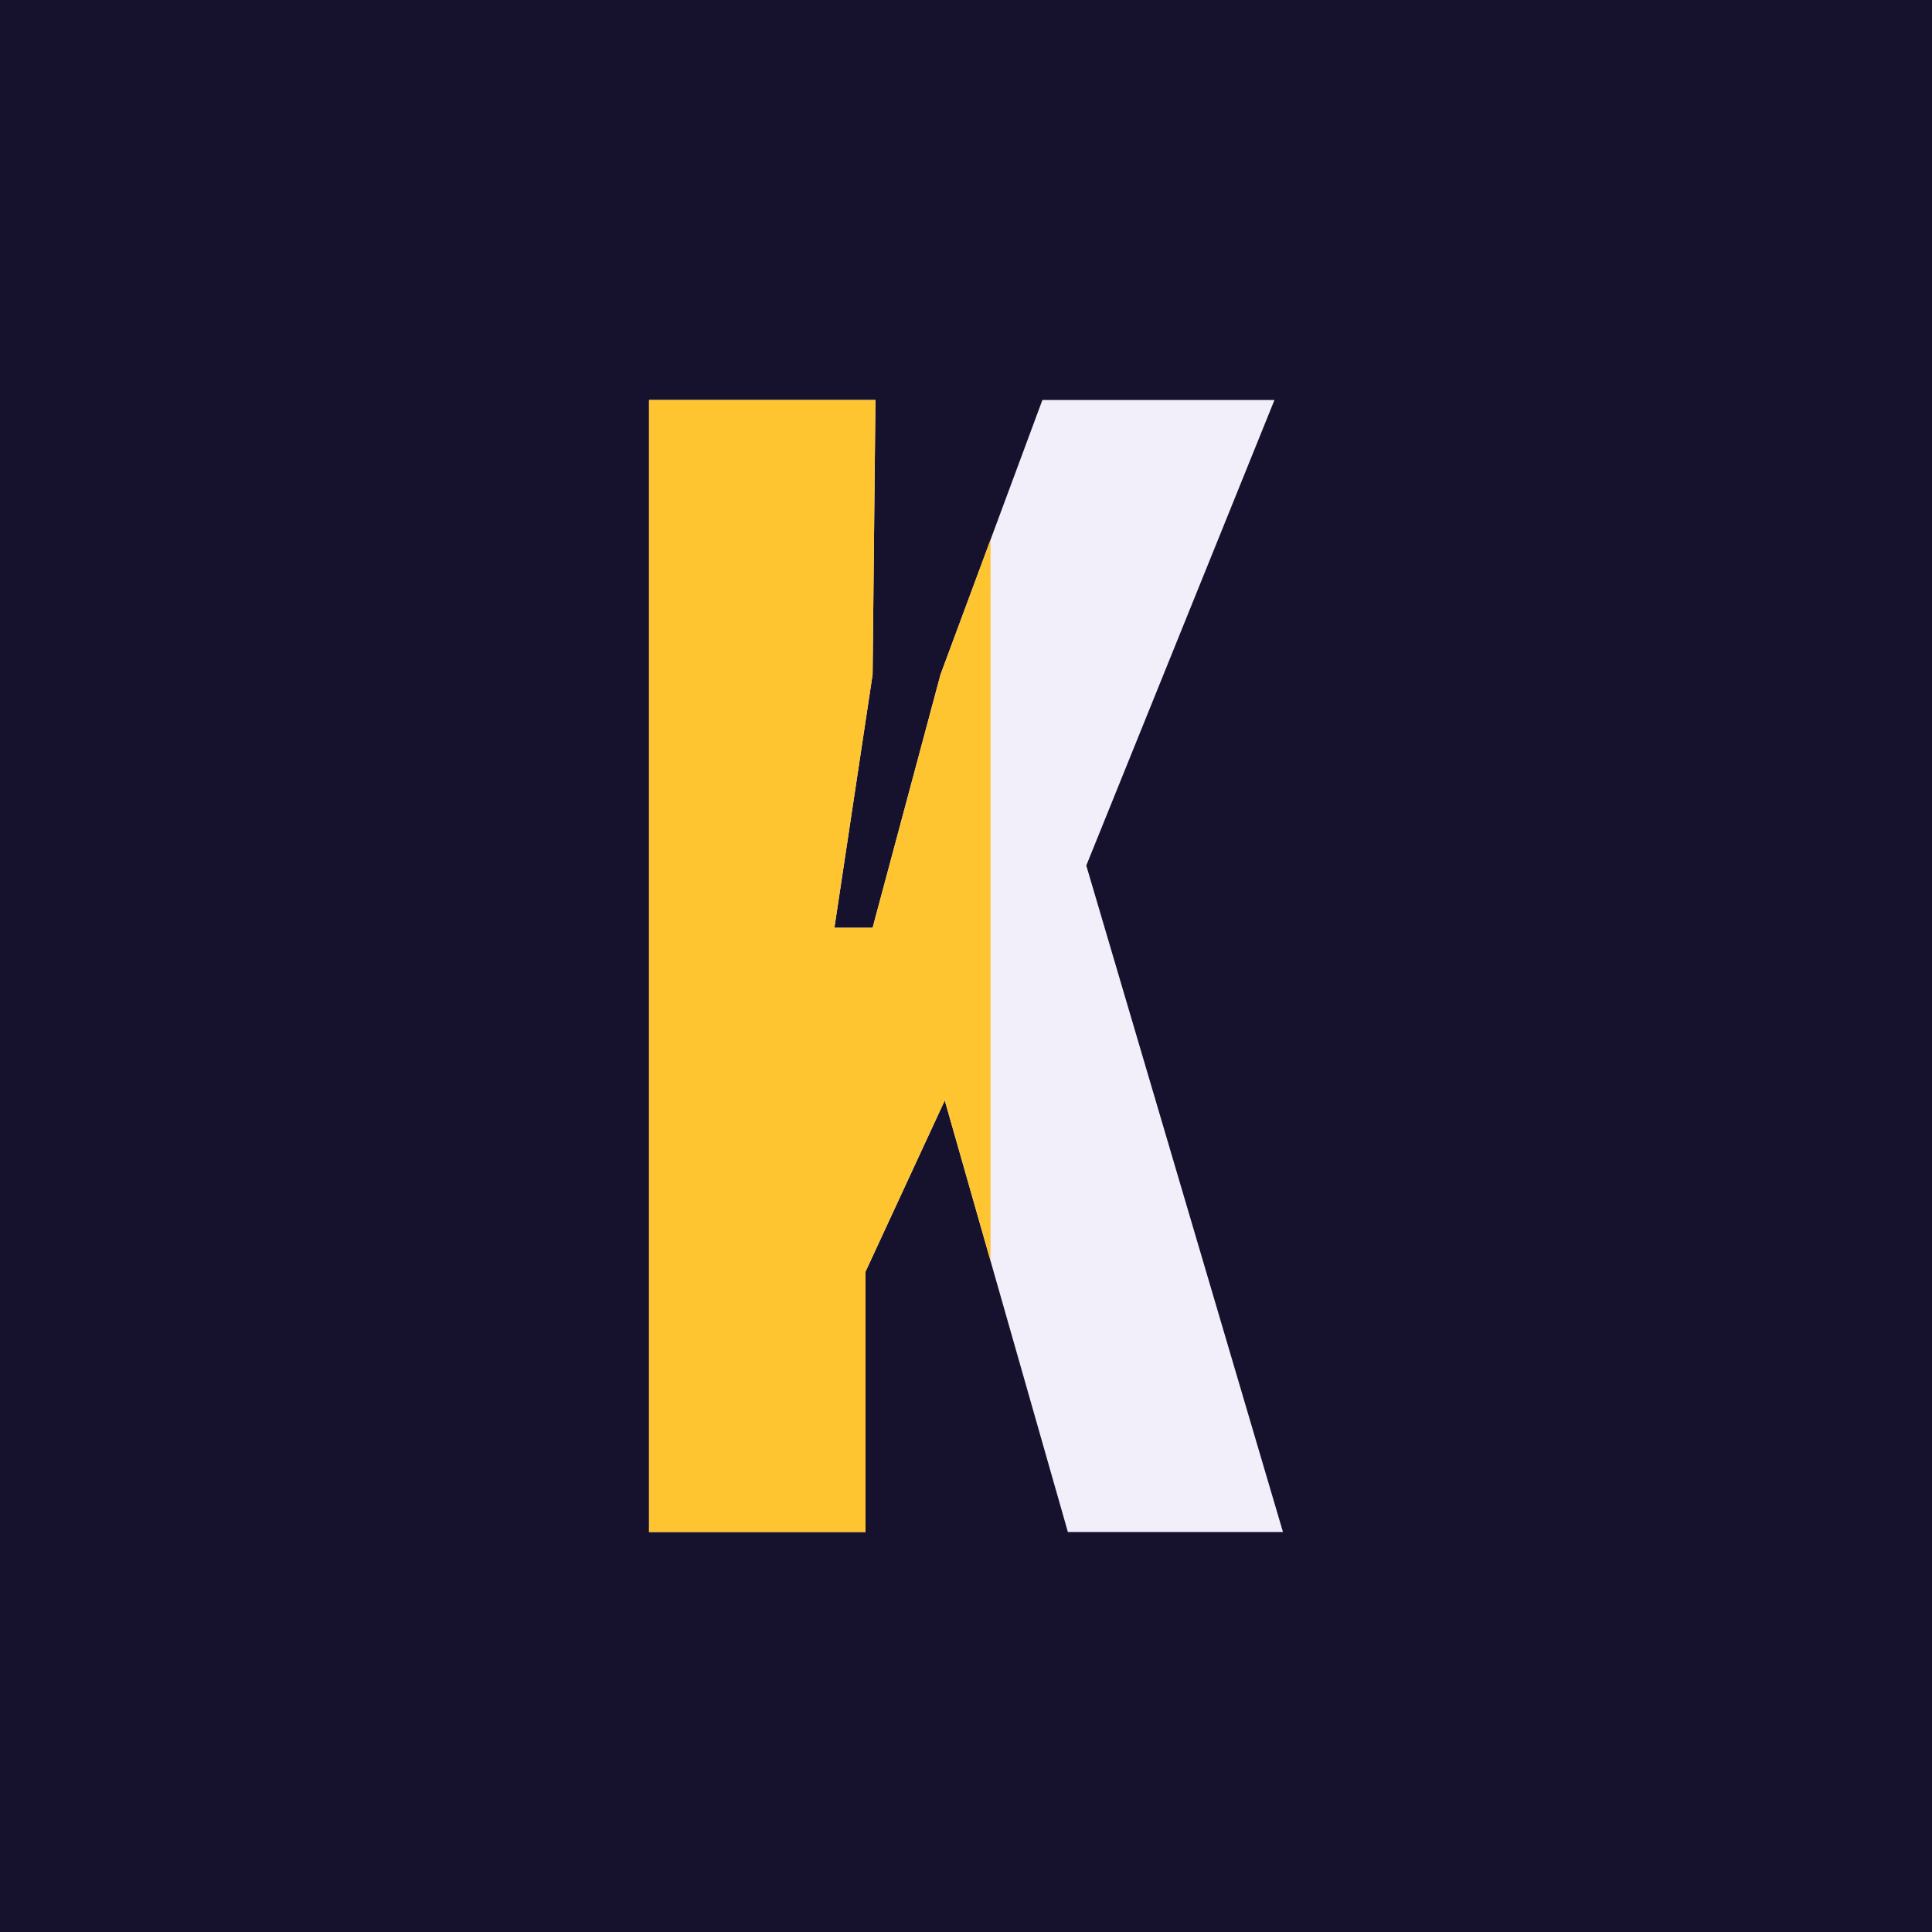
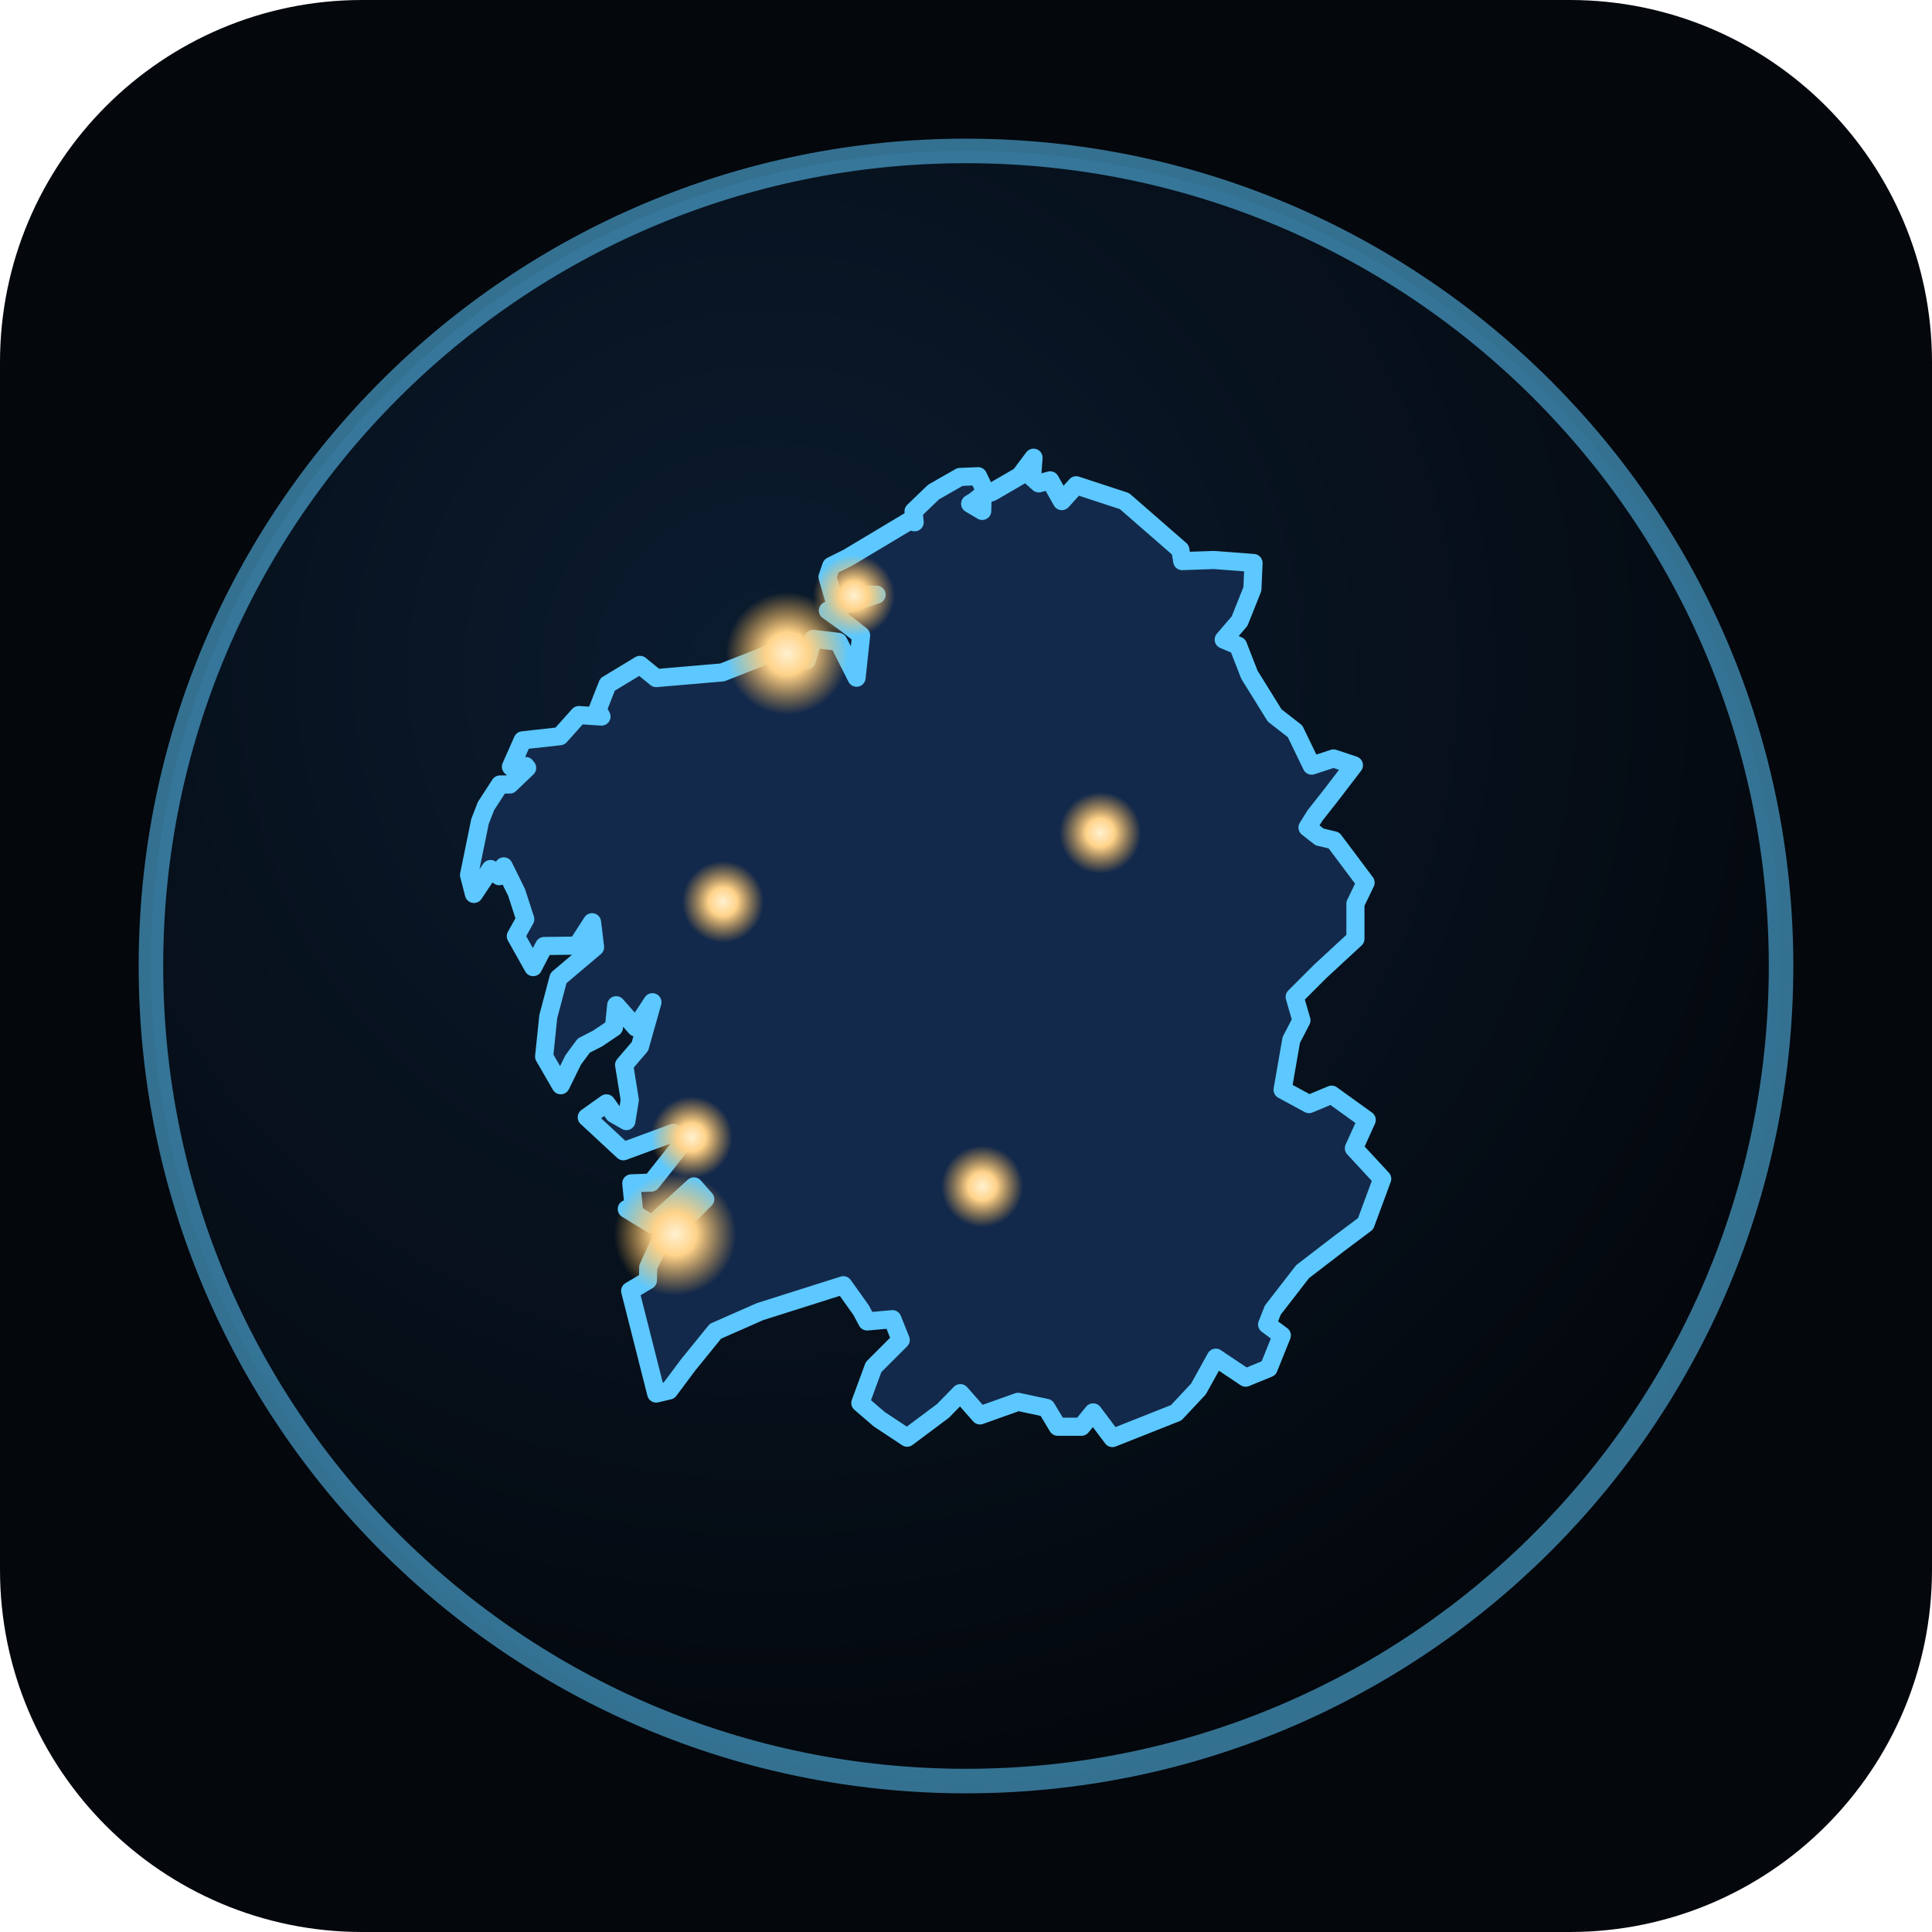
<svg xmlns="http://www.w3.org/2000/svg" viewBox="0 0 512 512" width="512" height="512">
  <defs>
-     <clipPath id="sung">
-       <rect x="0" y="0" width="262.5" height="512" />
-     </clipPath>
+     <radialGradient id="sea" cx="0.38" cy="0.32" r="0.75">
+       <stop offset="0" stop-color="#0b1c30" />
+       <stop offset="1" stop-color="#03060a" />
+     </radialGradient>
+     <radialGradient id="lit">
+       <stop offset="0" stop-color="#fff1d0" />
+       <stop offset="0.35" stop-color="#ffd38a" />
+       <stop offset="1" stop-color="#ffb648" stop-opacity="0" />
+     </radialGradient>
  </defs>
-   <rect width="512" height="512" rx="0" fill="#16122E" />
-   <path transform="translate(157.00 406.00) scale(0.1875 -0.1875)" fill="#F3EFFA" d="M80 0V1600H400L396 1212L342 854H396L492 1212L636 1600H964L698 942L976 0H672L498 610L386 368V0Z" />
-   <g clip-path="url(#sung)">
-     <path transform="translate(157.00 406.00) scale(0.1875 -0.1875)" fill="#FFC531" d="M80 0V1600H400L396 1212L342 854H396L492 1212L636 1600H964L698 942L976 0H672L498 610L386 368V0Z" />
-   </g>
+   <rect width="512" height="512" rx="96" fill="#04070c" />
+   <circle cx="256" cy="256" r="216" fill="url(#sea)" stroke="#5cc8ff" stroke-opacity="0.55" stroke-width="6.5" />
+   <path d="M228.2 347.2L223.5 340.6L201.4 347.6L189.6 352.8L182.3 361.8L177.3 368.5L173.9 369.3L167.0 342.1L171.7 339.3L171.8 335.8L174.7 329.5L182.9 321.8L186.9 317.8L183.9 314.4L172.8 324.5L166.1 320.4L168.0 320.6L167.3 313.6L172.6 313.4L181.7 301.9L178.5 300.2L165.2 305.1L155.5 296.1L160.7 292.4L162.7 295.2L166.0 297.1L166.9 291.5L165.4 282.2L169.6 277.3L172.9 265.6L168.5 272.3L163.3 266.4L162.7 272.3L158.4 275.2L154.7 277.1L151.9 280.9L148.6 287.6L144.2 280.0L145.3 269.4L148.0 259.2L157.7 251.0L156.9 244.4L152.9 250.6L144.2 250.7L141.3 256.3L136.7 248.1L139.2 243.6L136.9 236.5L133.5 229.6L132.3 232.2L130.0 230.3L125.6 236.9L124.3 231.9L127.2 217.7L128.8 213.6L132.5 207.9L135.1 207.9L139.7 203.5L139.3 203.0L135.4 203.2L138.5 196.2L148.4 195.1L153.4 189.5L159.4 189.9L158.4 188.0L161.0 181.4L169.6 176.2L173.9 179.7L191.4 178.2L201.6 174.2L211.0 170.1L213.8 175.0L215.5 169.3L222.2 170.1L227.0 179.6L228.2 168.4L224.4 165.4L219.4 161.8L232.3 157.6L225.3 157.5L221.1 159.1L219.3 152.9L220.3 150.0L224.7 147.8L240.9 138.1L242.4 138.4L242.1 135.5L247.4 130.4L254.4 126.4L259.2 126.2L261.2 130.4L258.4 132.7L257.1 133.5L260.3 135.4L260.4 131.3L262.9 130.4L270.3 126.1L273.9 121.3L273.5 126.5L275.3 128.1L278.3 127.3L281.4 132.8L285.2 128.6L298.0 132.8L312.8 145.7L313.3 148.7L321.7 148.4L332.2 149.2L331.9 156.1L328.5 164.6L324.3 169.5L328.1 171.1L331.1 178.8L337.8 189.6L343.2 193.8L347.6 202.9L353.4 201.0L358.8 202.8L352.6 210.9L348.5 216.1L346.5 219.3L349.7 221.8L353.5 222.7L361.9 233.9L359.2 239.5L359.2 248.8L349.9 257.4L343.1 264.2L344.9 270.4L342.2 275.6L339.9 288.8L346.9 292.6L352.9 290.1L362.2 296.8L358.8 304.3L366.3 312.4L361.9 324.3L354.7 329.7L345.2 337.0L337.3 347.2L335.8 351.0L339.7 353.9L336.2 362.6L330.1 365.1L322.2 359.8L317.6 368.1L311.7 374.4L294.8 381.1L289.7 374.3L286.6 378.1L280.3 378.1L277.3 373.1L269.8 371.5L259.7 375.1L254.5 369.2L249.9 373.9L240.4 381.0L233.0 376.1L228.0 371.8L231.5 362.3L238.7 355.1L236.5 349.6L229.8 350.2Z" fill="#13294b" stroke="#5cc8ff" stroke-width="4.8" stroke-linejoin="round" />
+   <circle cx="208.6" cy="173.2" r="16.2" fill="url(#lit)" />
+   <circle cx="226.3" cy="157.8" r="10.8" fill="url(#lit)" />
+   <circle cx="191.6" cy="239.0" r="10.8" fill="url(#lit)" />
+   <circle cx="291.6" cy="220.7" r="10.8" fill="url(#lit)" />
+   <circle cx="183.3" cy="301.4" r="10.8" fill="url(#lit)" />
+   <circle cx="260.3" cy="314.4" r="10.8" fill="url(#lit)" />
+   <circle cx="178.9" cy="327.1" r="16.2" fill="url(#lit)" />
</svg>
